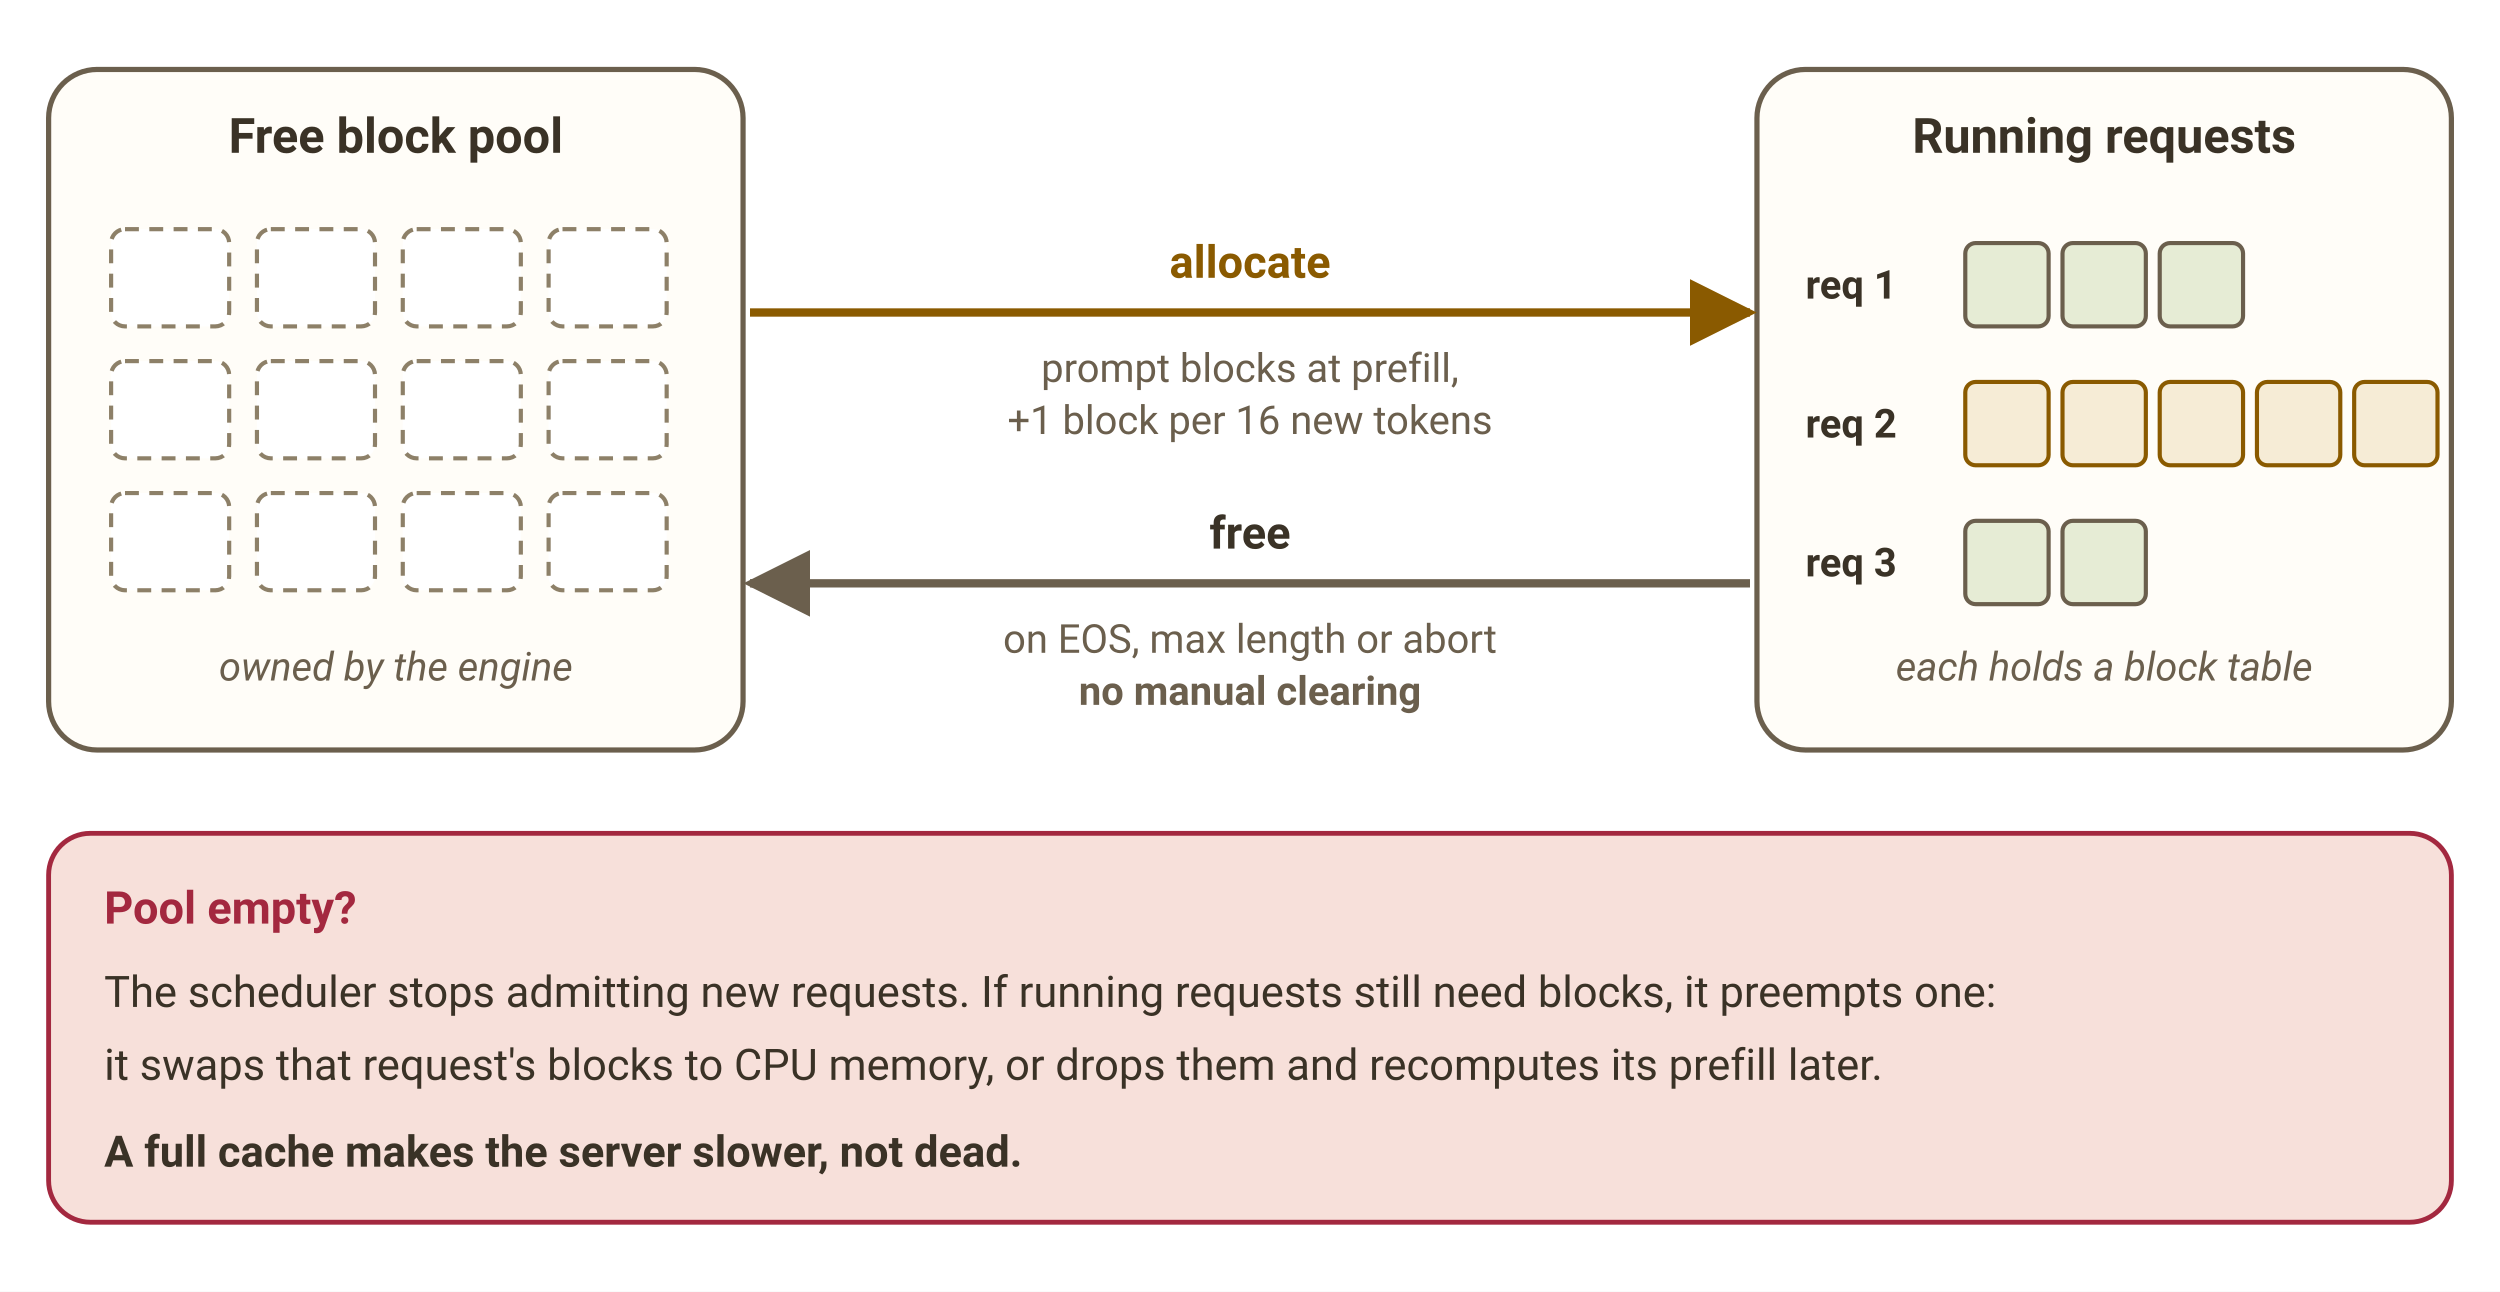
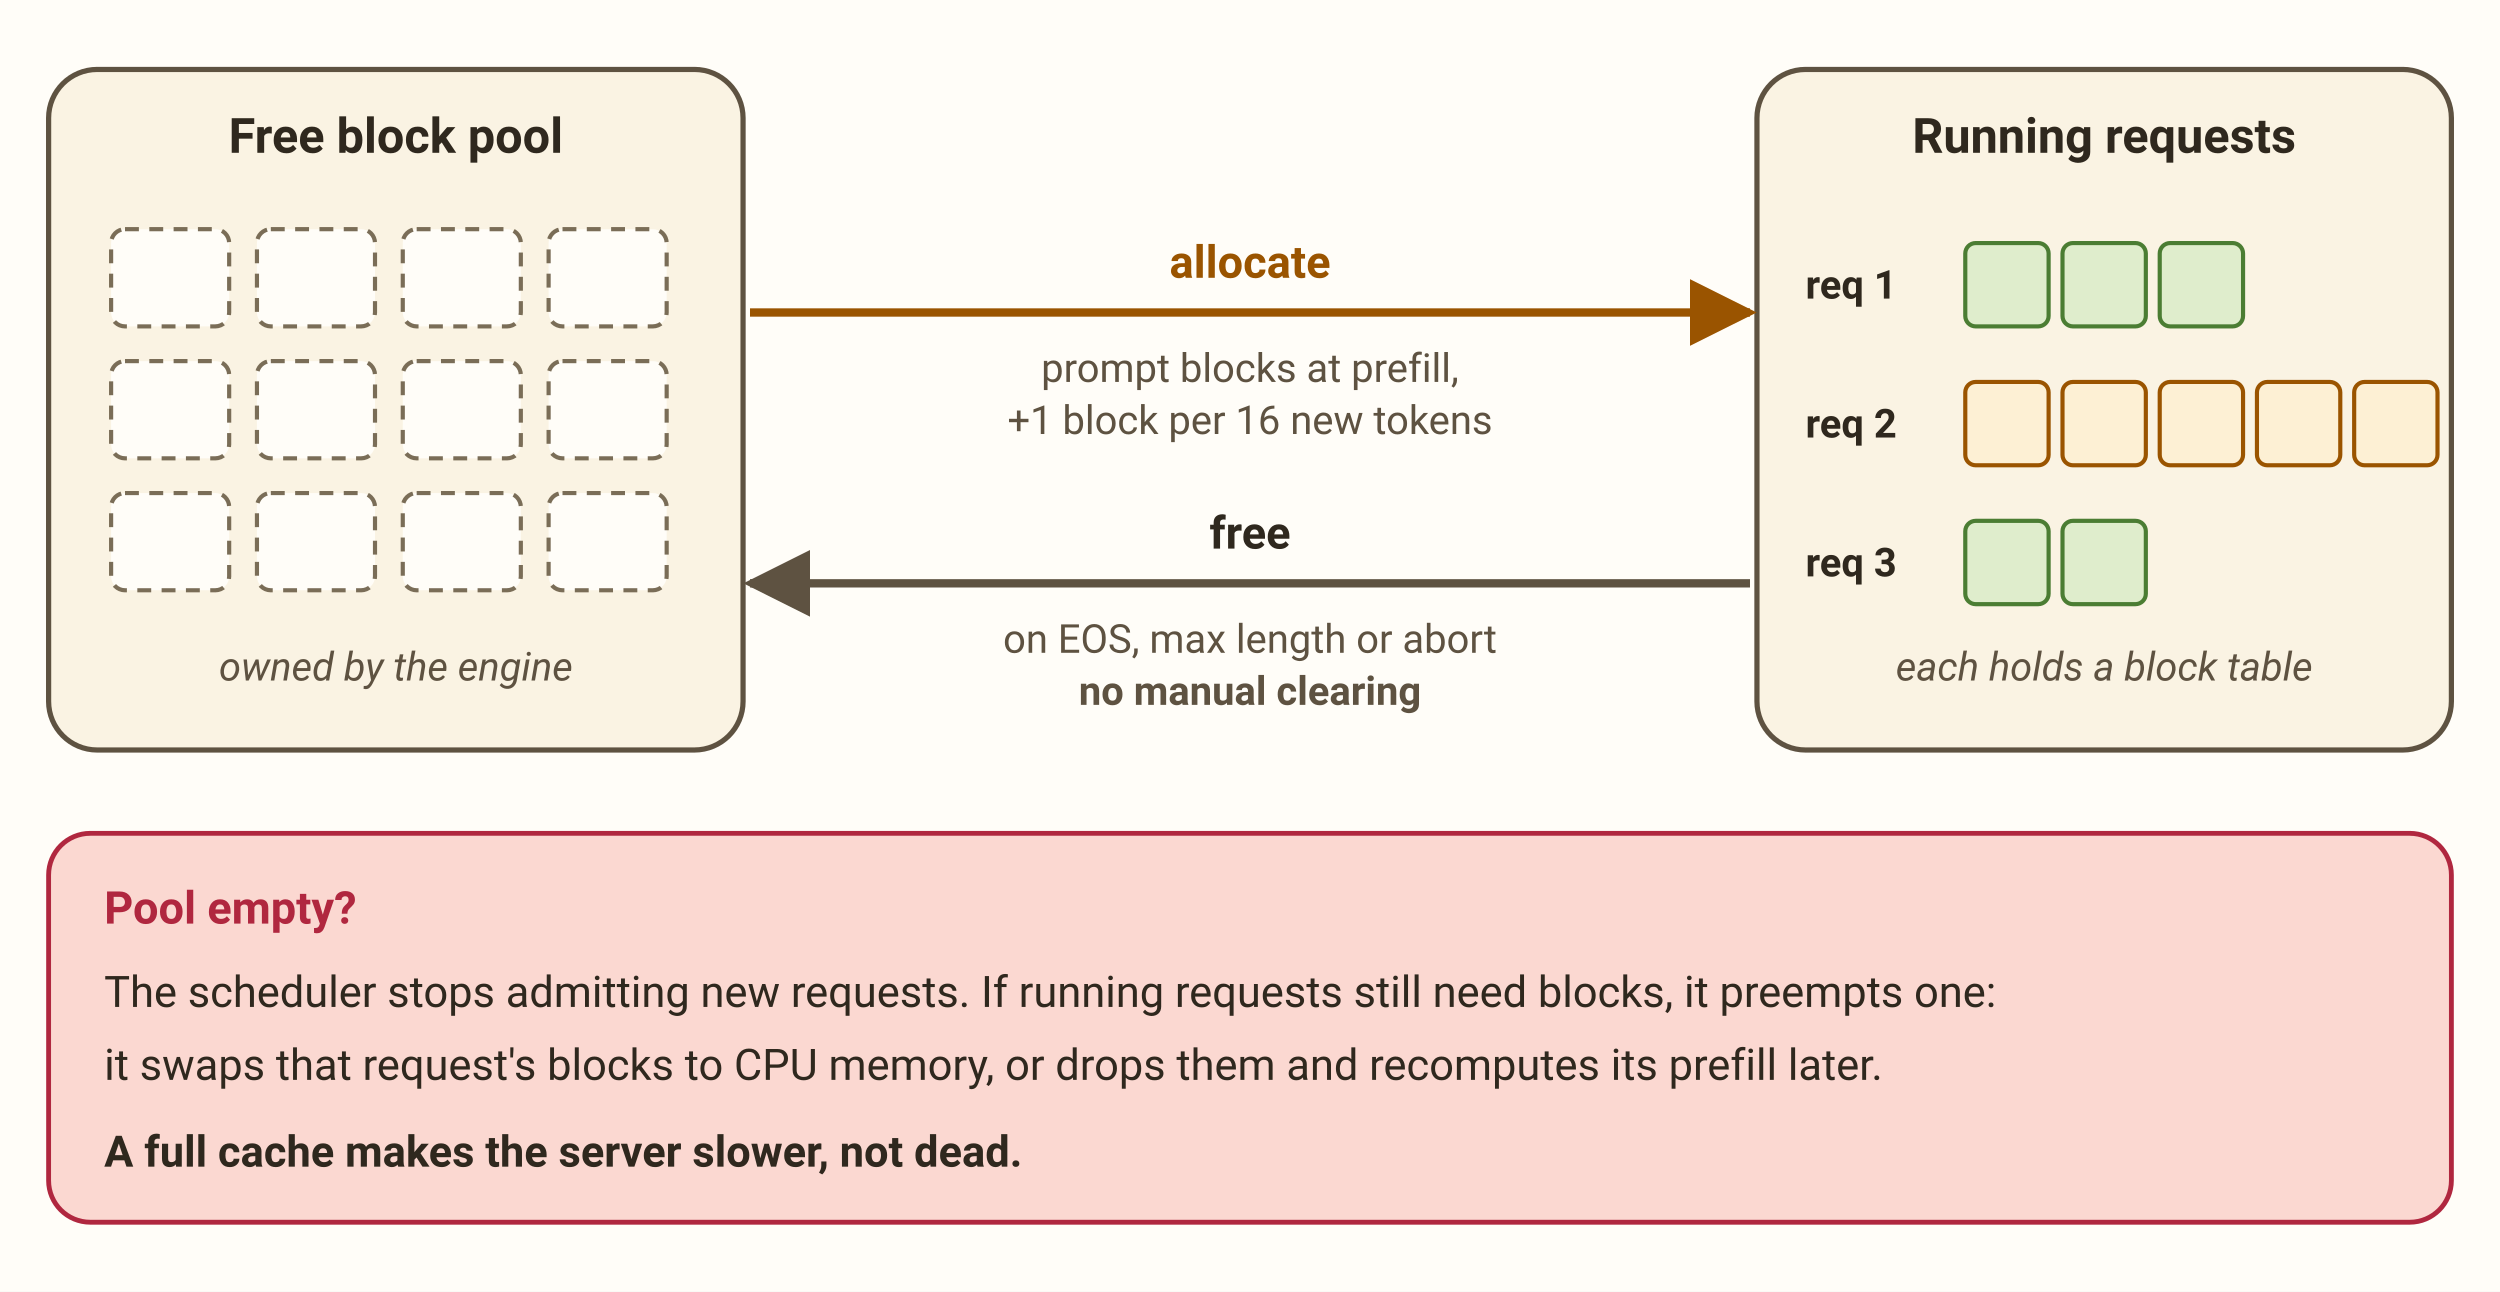
<svg xmlns="http://www.w3.org/2000/svg" viewBox="0 0 720 372" width="720" height="372" font-family="system-ui, -apple-system, 'Segoe UI', Roboto, Helvetica, Arial, sans-serif" role="img">
  <defs>
    <marker id="ah-8a5a00" viewBox="0 0 10 10" refX="9" refY="5" markerWidth="8" markerHeight="8" orient="auto-start-reverse">
-       <path d="M0 0 L10 5 L0 10 z" fill="#8a5a00" />
+       <path d="M0 0 L10 5 L0 10 z" fill="#9a5400" />
    </marker>
    <marker id="ah-4f5d36" viewBox="0 0 10 10" refX="9" refY="5" markerWidth="8" markerHeight="8" orient="auto-start-reverse">
-       <path d="M0 0 L10 5 L0 10 z" fill="#6b5f4d" />
+       <path d="M0 0 L10 5 L0 10 z" fill="#5e5241" />
    </marker>
  </defs>
-   <rect width="720" height="372" fill="#ffffff" />
-   <rect x="14" y="20" width="200" height="196" rx="14" fill="#fffdf8" stroke="#6b5f4d" stroke-width="1.5" />
-   <text x="114" y="44" font-size="14" font-weight="700" fill="#3a3226" text-anchor="middle">Free block pool</text>
-   <rect x="32" y="66" width="34" height="28" rx="4" fill="#ffffff" stroke="#8d8068" stroke-width="1.2" stroke-dasharray="4 3" />
-   <rect x="74" y="66" width="34" height="28" rx="4" fill="#ffffff" stroke="#8d8068" stroke-width="1.2" stroke-dasharray="4 3" />
-   <rect x="116" y="66" width="34" height="28" rx="4" fill="#ffffff" stroke="#8d8068" stroke-width="1.2" stroke-dasharray="4 3" />
-   <rect x="158" y="66" width="34" height="28" rx="4" fill="#ffffff" stroke="#8d8068" stroke-width="1.2" stroke-dasharray="4 3" />
-   <rect x="32" y="104" width="34" height="28" rx="4" fill="#ffffff" stroke="#8d8068" stroke-width="1.2" stroke-dasharray="4 3" />
-   <rect x="74" y="104" width="34" height="28" rx="4" fill="#ffffff" stroke="#8d8068" stroke-width="1.2" stroke-dasharray="4 3" />
-   <rect x="116" y="104" width="34" height="28" rx="4" fill="#ffffff" stroke="#8d8068" stroke-width="1.2" stroke-dasharray="4 3" />
-   <rect x="158" y="104" width="34" height="28" rx="4" fill="#ffffff" stroke="#8d8068" stroke-width="1.2" stroke-dasharray="4 3" />
-   <rect x="32" y="142" width="34" height="28" rx="4" fill="#ffffff" stroke="#8d8068" stroke-width="1.2" stroke-dasharray="4 3" />
-   <rect x="74" y="142" width="34" height="28" rx="4" fill="#ffffff" stroke="#8d8068" stroke-width="1.2" stroke-dasharray="4 3" />
-   <rect x="116" y="142" width="34" height="28" rx="4" fill="#ffffff" stroke="#8d8068" stroke-width="1.2" stroke-dasharray="4 3" />
-   <rect x="158" y="142" width="34" height="28" rx="4" fill="#ffffff" stroke="#8d8068" stroke-width="1.2" stroke-dasharray="4 3" />
-   <text x="114" y="196" font-size="11.5" font-weight="400" fill="#6b5f4d" text-anchor="middle" font-style="italic">owned by the engine</text>
-   <rect x="506" y="20" width="200" height="196" rx="14" fill="#fffdf8" stroke="#6b5f4d" stroke-width="1.5" />
-   <text x="606" y="44" font-size="14" font-weight="700" fill="#3a3226" text-anchor="middle">Running requests</text>
-   <text x="520" y="86" font-size="11.5" font-weight="700" fill="#3a3226" text-anchor="start">req 1</text>
-   <rect x="566" y="70" width="24" height="24" rx="3" fill="#e6ecd5" stroke="#6b5f4d" stroke-width="1.2" />
-   <rect x="594" y="70" width="24" height="24" rx="3" fill="#e6ecd5" stroke="#6b5f4d" stroke-width="1.2" />
-   <rect x="622" y="70" width="24" height="24" rx="3" fill="#e6ecd5" stroke="#6b5f4d" stroke-width="1.2" />
-   <text x="520" y="126" font-size="11.5" font-weight="700" fill="#3a3226" text-anchor="start">req 2</text>
-   <rect x="566" y="110" width="24" height="24" rx="3" fill="#f6ecd6" stroke="#8a5a00" stroke-width="1.2" />
-   <rect x="594" y="110" width="24" height="24" rx="3" fill="#f6ecd6" stroke="#8a5a00" stroke-width="1.2" />
-   <rect x="622" y="110" width="24" height="24" rx="3" fill="#f6ecd6" stroke="#8a5a00" stroke-width="1.2" />
-   <rect x="650" y="110" width="24" height="24" rx="3" fill="#f6ecd6" stroke="#8a5a00" stroke-width="1.2" />
-   <rect x="678" y="110" width="24" height="24" rx="3" fill="#f6ecd6" stroke="#8a5a00" stroke-width="1.2" />
-   <text x="520" y="166" font-size="11.5" font-weight="700" fill="#3a3226" text-anchor="start">req 3</text>
-   <rect x="566" y="150" width="24" height="24" rx="3" fill="#e6ecd5" stroke="#6b5f4d" stroke-width="1.2" />
-   <rect x="594" y="150" width="24" height="24" rx="3" fill="#e6ecd5" stroke="#6b5f4d" stroke-width="1.2" />
-   <text x="606" y="196" font-size="11.5" font-weight="400" fill="#6b5f4d" text-anchor="middle" font-style="italic">each holds a block table</text>
-   <line x1="216" y1="90" x2="504" y2="90" stroke="#8a5a00" stroke-width="2.4" marker-end="url(#ah-8a5a00)" />
-   <text x="360" y="80" font-size="13" font-weight="700" fill="#8a5a00" text-anchor="middle">allocate</text>
-   <text x="360" y="110" font-size="11.5" font-weight="400" fill="#6b5f4d" text-anchor="middle">prompt blocks at prefill,</text>
-   <text x="360" y="125" font-size="11.5" font-weight="400" fill="#6b5f4d" text-anchor="middle">+1 block per 16 new tokens</text>
-   <line x1="504" y1="168" x2="216" y2="168" stroke="#6b5f4d" stroke-width="2.4" marker-end="url(#ah-4f5d36)" />
-   <text x="360" y="158" font-size="13" font-weight="700" fill="#3a3226" text-anchor="middle">free</text>
-   <text x="360" y="188" font-size="11.5" font-weight="400" fill="#6b5f4d" text-anchor="middle">on EOS, max length or abort</text>
-   <text x="360" y="203" font-size="11.5" font-weight="700" fill="#6b5f4d" text-anchor="middle">no manual clearing</text>
-   <rect x="14" y="240" width="692" height="112" rx="12" fill="#f7e0da" stroke="#a3283f" stroke-width="1.4" />
-   <text x="30" y="266" font-size="13" font-weight="700" fill="#a3283f" text-anchor="start">Pool empty?</text>
-   <text x="30" y="290" font-size="12.5" font-weight="400" fill="#3a3226" text-anchor="start">The scheduler stops admitting new requests. If running requests still need blocks, it preempts one:</text>
-   <text x="30" y="311" font-size="12.5" font-weight="400" fill="#3a3226" text-anchor="start">it swaps that request's blocks to CPU memory, or drops them and recomputes its prefill later.</text>
-   <text x="30" y="336" font-size="12.5" font-weight="700" fill="#3a3226" text-anchor="start">A full cache makes the server slower, not dead.</text>
+   <rect width="720" height="372" fill="#fffdf8" />
+   <rect x="14" y="20" width="200" height="196" rx="14" fill="#faf3e3" stroke="#5e5241" stroke-width="1.5" />
+   <text x="114" y="44" font-size="14" font-weight="700" fill="#2f281e" text-anchor="middle">Free block pool</text>
+   <rect x="32" y="66" width="34" height="28" rx="4" fill="#fffdf8" stroke="#7a6d57" stroke-width="1.2" stroke-dasharray="4 3" />
+   <rect x="74" y="66" width="34" height="28" rx="4" fill="#fffdf8" stroke="#7a6d57" stroke-width="1.2" stroke-dasharray="4 3" />
+   <rect x="116" y="66" width="34" height="28" rx="4" fill="#fffdf8" stroke="#7a6d57" stroke-width="1.2" stroke-dasharray="4 3" />
+   <rect x="158" y="66" width="34" height="28" rx="4" fill="#fffdf8" stroke="#7a6d57" stroke-width="1.2" stroke-dasharray="4 3" />
+   <rect x="32" y="104" width="34" height="28" rx="4" fill="#fffdf8" stroke="#7a6d57" stroke-width="1.2" stroke-dasharray="4 3" />
+   <rect x="74" y="104" width="34" height="28" rx="4" fill="#fffdf8" stroke="#7a6d57" stroke-width="1.2" stroke-dasharray="4 3" />
+   <rect x="116" y="104" width="34" height="28" rx="4" fill="#fffdf8" stroke="#7a6d57" stroke-width="1.2" stroke-dasharray="4 3" />
+   <rect x="158" y="104" width="34" height="28" rx="4" fill="#fffdf8" stroke="#7a6d57" stroke-width="1.2" stroke-dasharray="4 3" />
+   <rect x="32" y="142" width="34" height="28" rx="4" fill="#fffdf8" stroke="#7a6d57" stroke-width="1.2" stroke-dasharray="4 3" />
+   <rect x="74" y="142" width="34" height="28" rx="4" fill="#fffdf8" stroke="#7a6d57" stroke-width="1.2" stroke-dasharray="4 3" />
+   <rect x="116" y="142" width="34" height="28" rx="4" fill="#fffdf8" stroke="#7a6d57" stroke-width="1.2" stroke-dasharray="4 3" />
+   <rect x="158" y="142" width="34" height="28" rx="4" fill="#fffdf8" stroke="#7a6d57" stroke-width="1.2" stroke-dasharray="4 3" />
+   <text x="114" y="196" font-size="11.5" font-weight="400" fill="#5e5241" text-anchor="middle" font-style="italic">owned by the engine</text>
+   <rect x="506" y="20" width="200" height="196" rx="14" fill="#faf3e3" stroke="#5e5241" stroke-width="1.5" />
+   <text x="606" y="44" font-size="14" font-weight="700" fill="#2f281e" text-anchor="middle">Running requests</text>
+   <text x="520" y="86" font-size="11.5" font-weight="700" fill="#2f281e" text-anchor="start">req 1</text>
+   <rect x="566" y="70" width="24" height="24" rx="3" fill="#dfedcc" stroke="#4b7d33" stroke-width="1.2" />
+   <rect x="594" y="70" width="24" height="24" rx="3" fill="#dfedcc" stroke="#4b7d33" stroke-width="1.2" />
+   <rect x="622" y="70" width="24" height="24" rx="3" fill="#dfedcc" stroke="#4b7d33" stroke-width="1.2" />
+   <text x="520" y="126" font-size="11.5" font-weight="700" fill="#2f281e" text-anchor="start">req 2</text>
+   <rect x="566" y="110" width="24" height="24" rx="3" fill="#fdf0d4" stroke="#9a5400" stroke-width="1.2" />
+   <rect x="594" y="110" width="24" height="24" rx="3" fill="#fdf0d4" stroke="#9a5400" stroke-width="1.2" />
+   <rect x="622" y="110" width="24" height="24" rx="3" fill="#fdf0d4" stroke="#9a5400" stroke-width="1.2" />
+   <rect x="650" y="110" width="24" height="24" rx="3" fill="#fdf0d4" stroke="#9a5400" stroke-width="1.2" />
+   <rect x="678" y="110" width="24" height="24" rx="3" fill="#fdf0d4" stroke="#9a5400" stroke-width="1.2" />
+   <text x="520" y="166" font-size="11.5" font-weight="700" fill="#2f281e" text-anchor="start">req 3</text>
+   <rect x="566" y="150" width="24" height="24" rx="3" fill="#dfedcc" stroke="#4b7d33" stroke-width="1.2" />
+   <rect x="594" y="150" width="24" height="24" rx="3" fill="#dfedcc" stroke="#4b7d33" stroke-width="1.2" />
+   <text x="606" y="196" font-size="11.5" font-weight="400" fill="#5e5241" text-anchor="middle" font-style="italic">each holds a block table</text>
+   <line x1="216" y1="90" x2="504" y2="90" stroke="#9a5400" stroke-width="2.4" marker-end="url(#ah-8a5a00)" />
+   <text x="360" y="80" font-size="13" font-weight="700" fill="#9a5400" text-anchor="middle">allocate</text>
+   <text x="360" y="110" font-size="11.5" font-weight="400" fill="#5e5241" text-anchor="middle">prompt blocks at prefill,</text>
+   <text x="360" y="125" font-size="11.5" font-weight="400" fill="#5e5241" text-anchor="middle">+1 block per 16 new tokens</text>
+   <line x1="504" y1="168" x2="216" y2="168" stroke="#5e5241" stroke-width="2.4" marker-end="url(#ah-4f5d36)" />
+   <text x="360" y="158" font-size="13" font-weight="700" fill="#2f281e" text-anchor="middle">free</text>
+   <text x="360" y="188" font-size="11.5" font-weight="400" fill="#5e5241" text-anchor="middle">on EOS, max length or abort</text>
+   <text x="360" y="203" font-size="11.5" font-weight="700" fill="#5e5241" text-anchor="middle">no manual clearing</text>
+   <rect x="14" y="240" width="692" height="112" rx="12" fill="#fbd8d1" stroke="#b0273f" stroke-width="1.4" />
+   <text x="30" y="266" font-size="13" font-weight="700" fill="#b0273f" text-anchor="start">Pool empty?</text>
+   <text x="30" y="290" font-size="12.5" font-weight="400" fill="#2f281e" text-anchor="start">The scheduler stops admitting new requests. If running requests still need blocks, it preempts one:</text>
+   <text x="30" y="311" font-size="12.5" font-weight="400" fill="#2f281e" text-anchor="start">it swaps that request's blocks to CPU memory, or drops them and recomputes its prefill later.</text>
+   <text x="30" y="336" font-size="12.5" font-weight="700" fill="#2f281e" text-anchor="start">A full cache makes the server slower, not dead.</text>
</svg>
